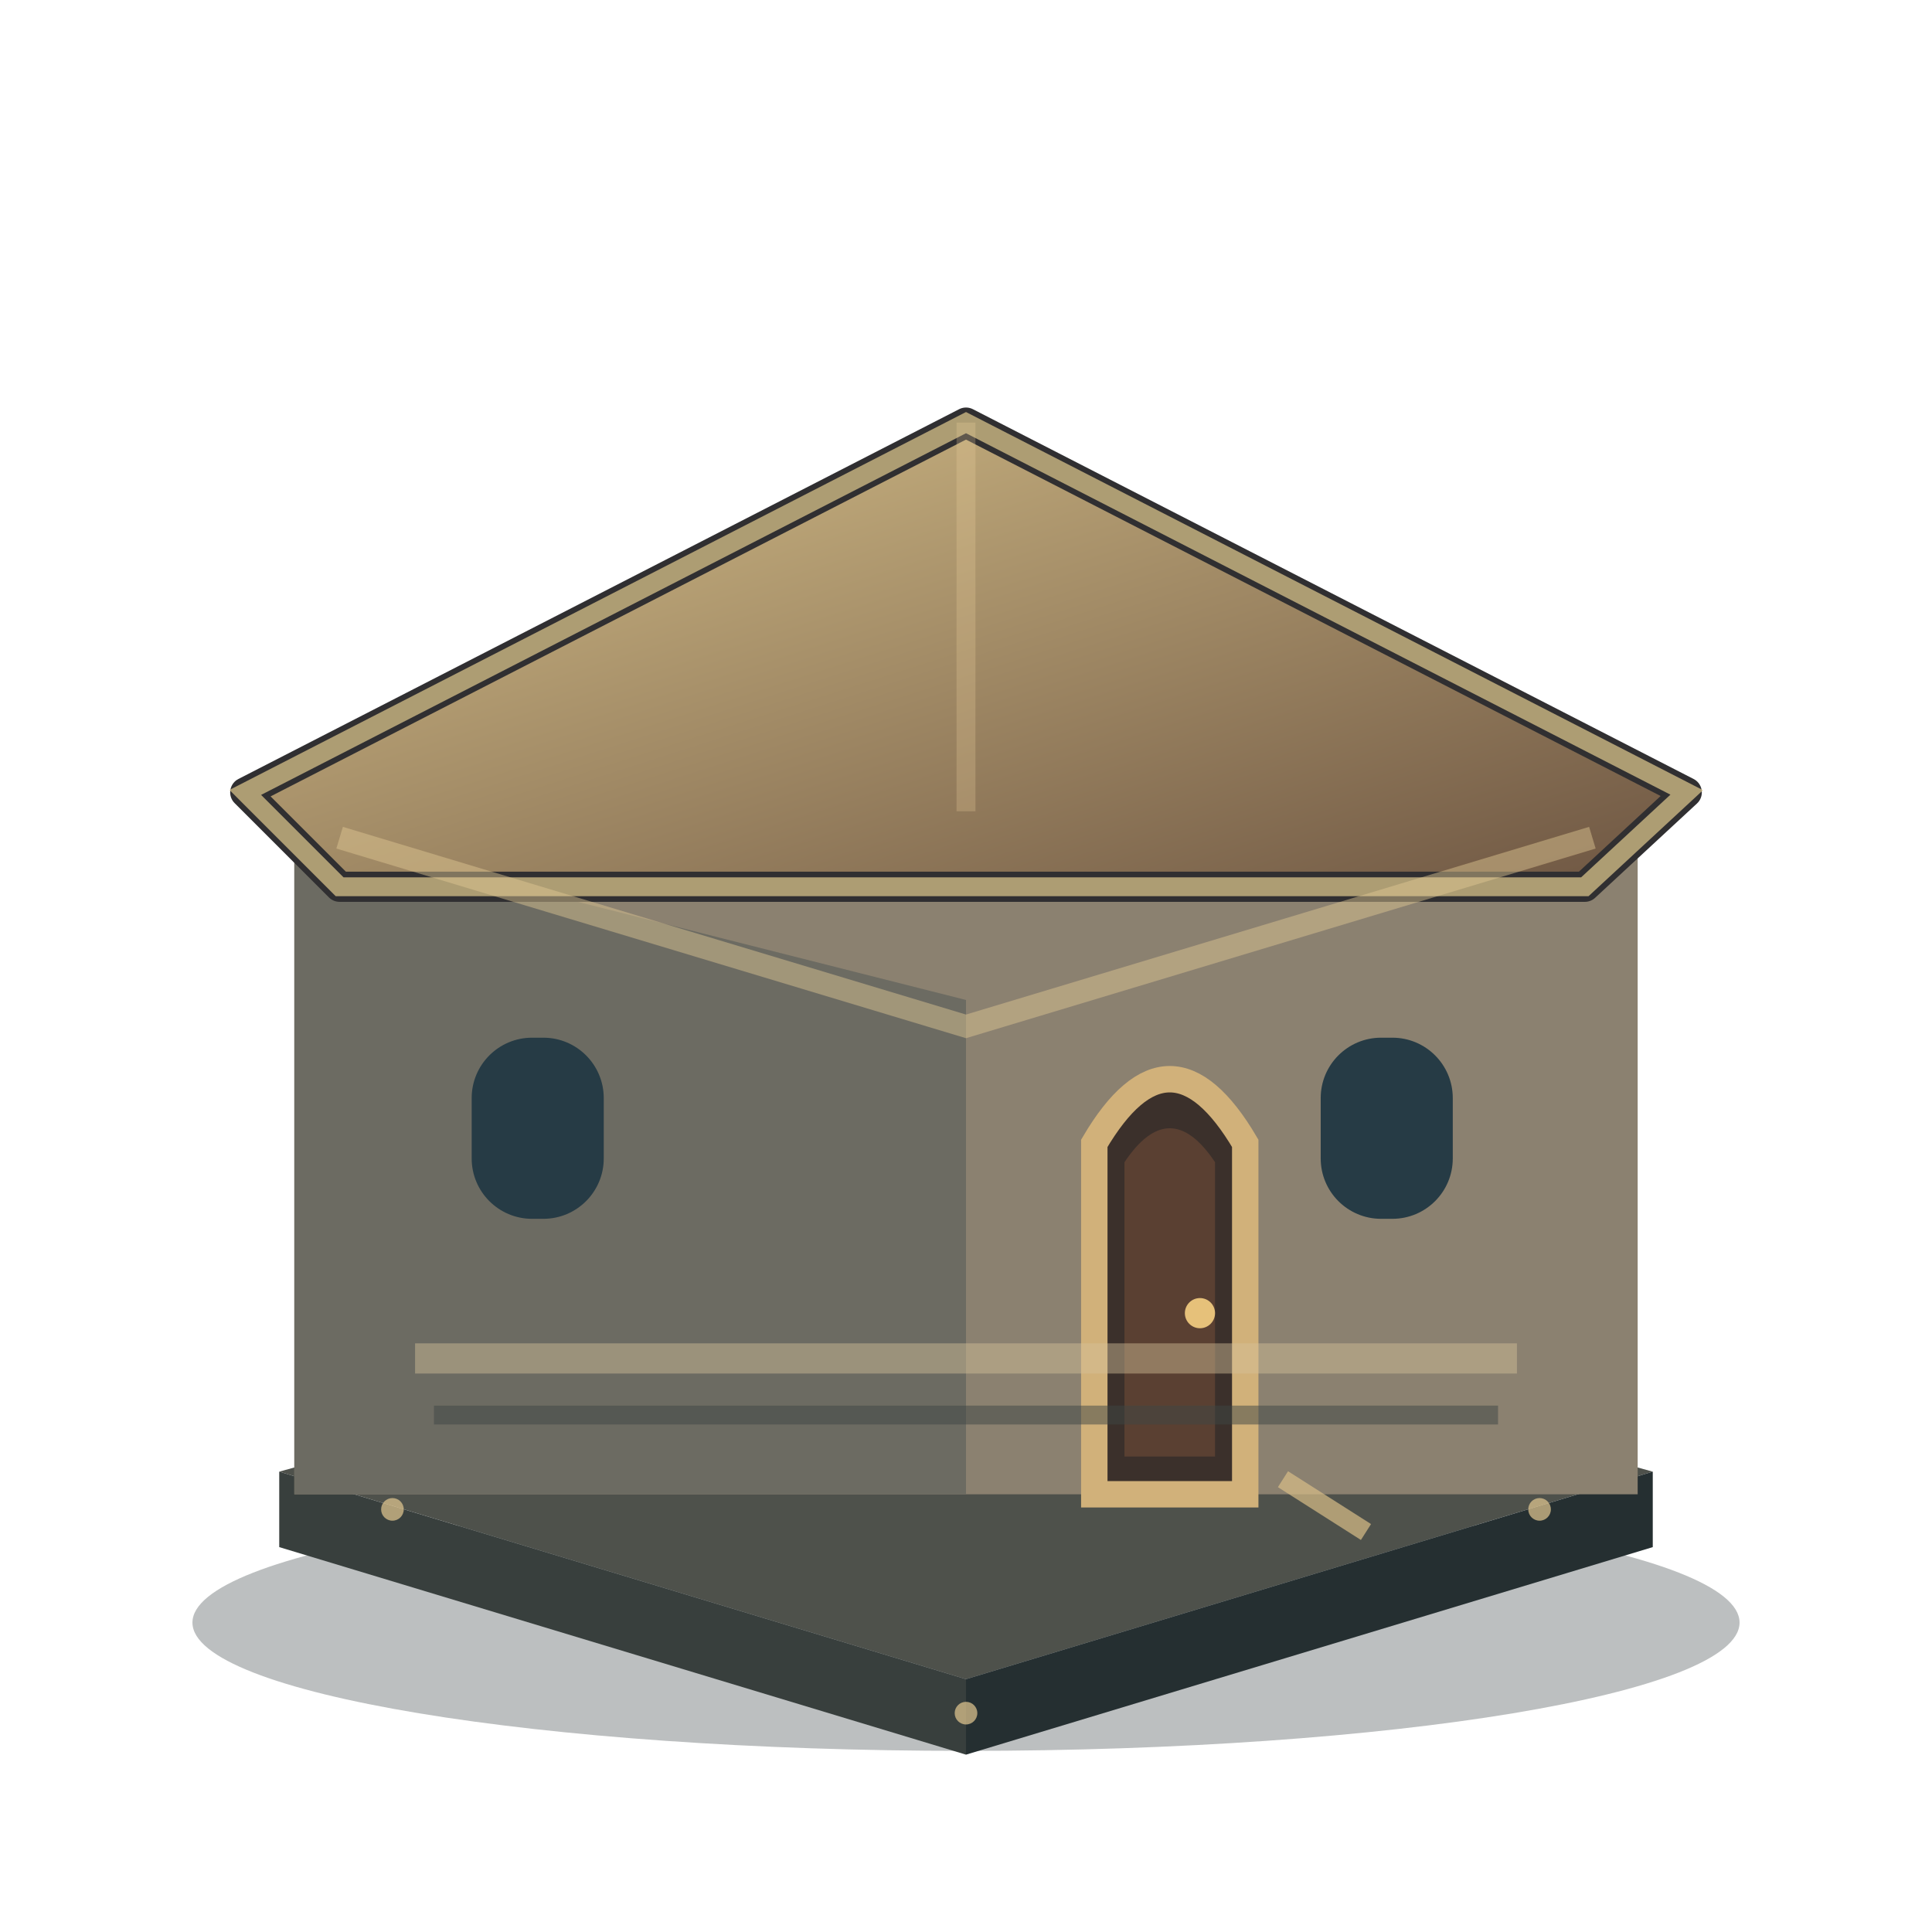
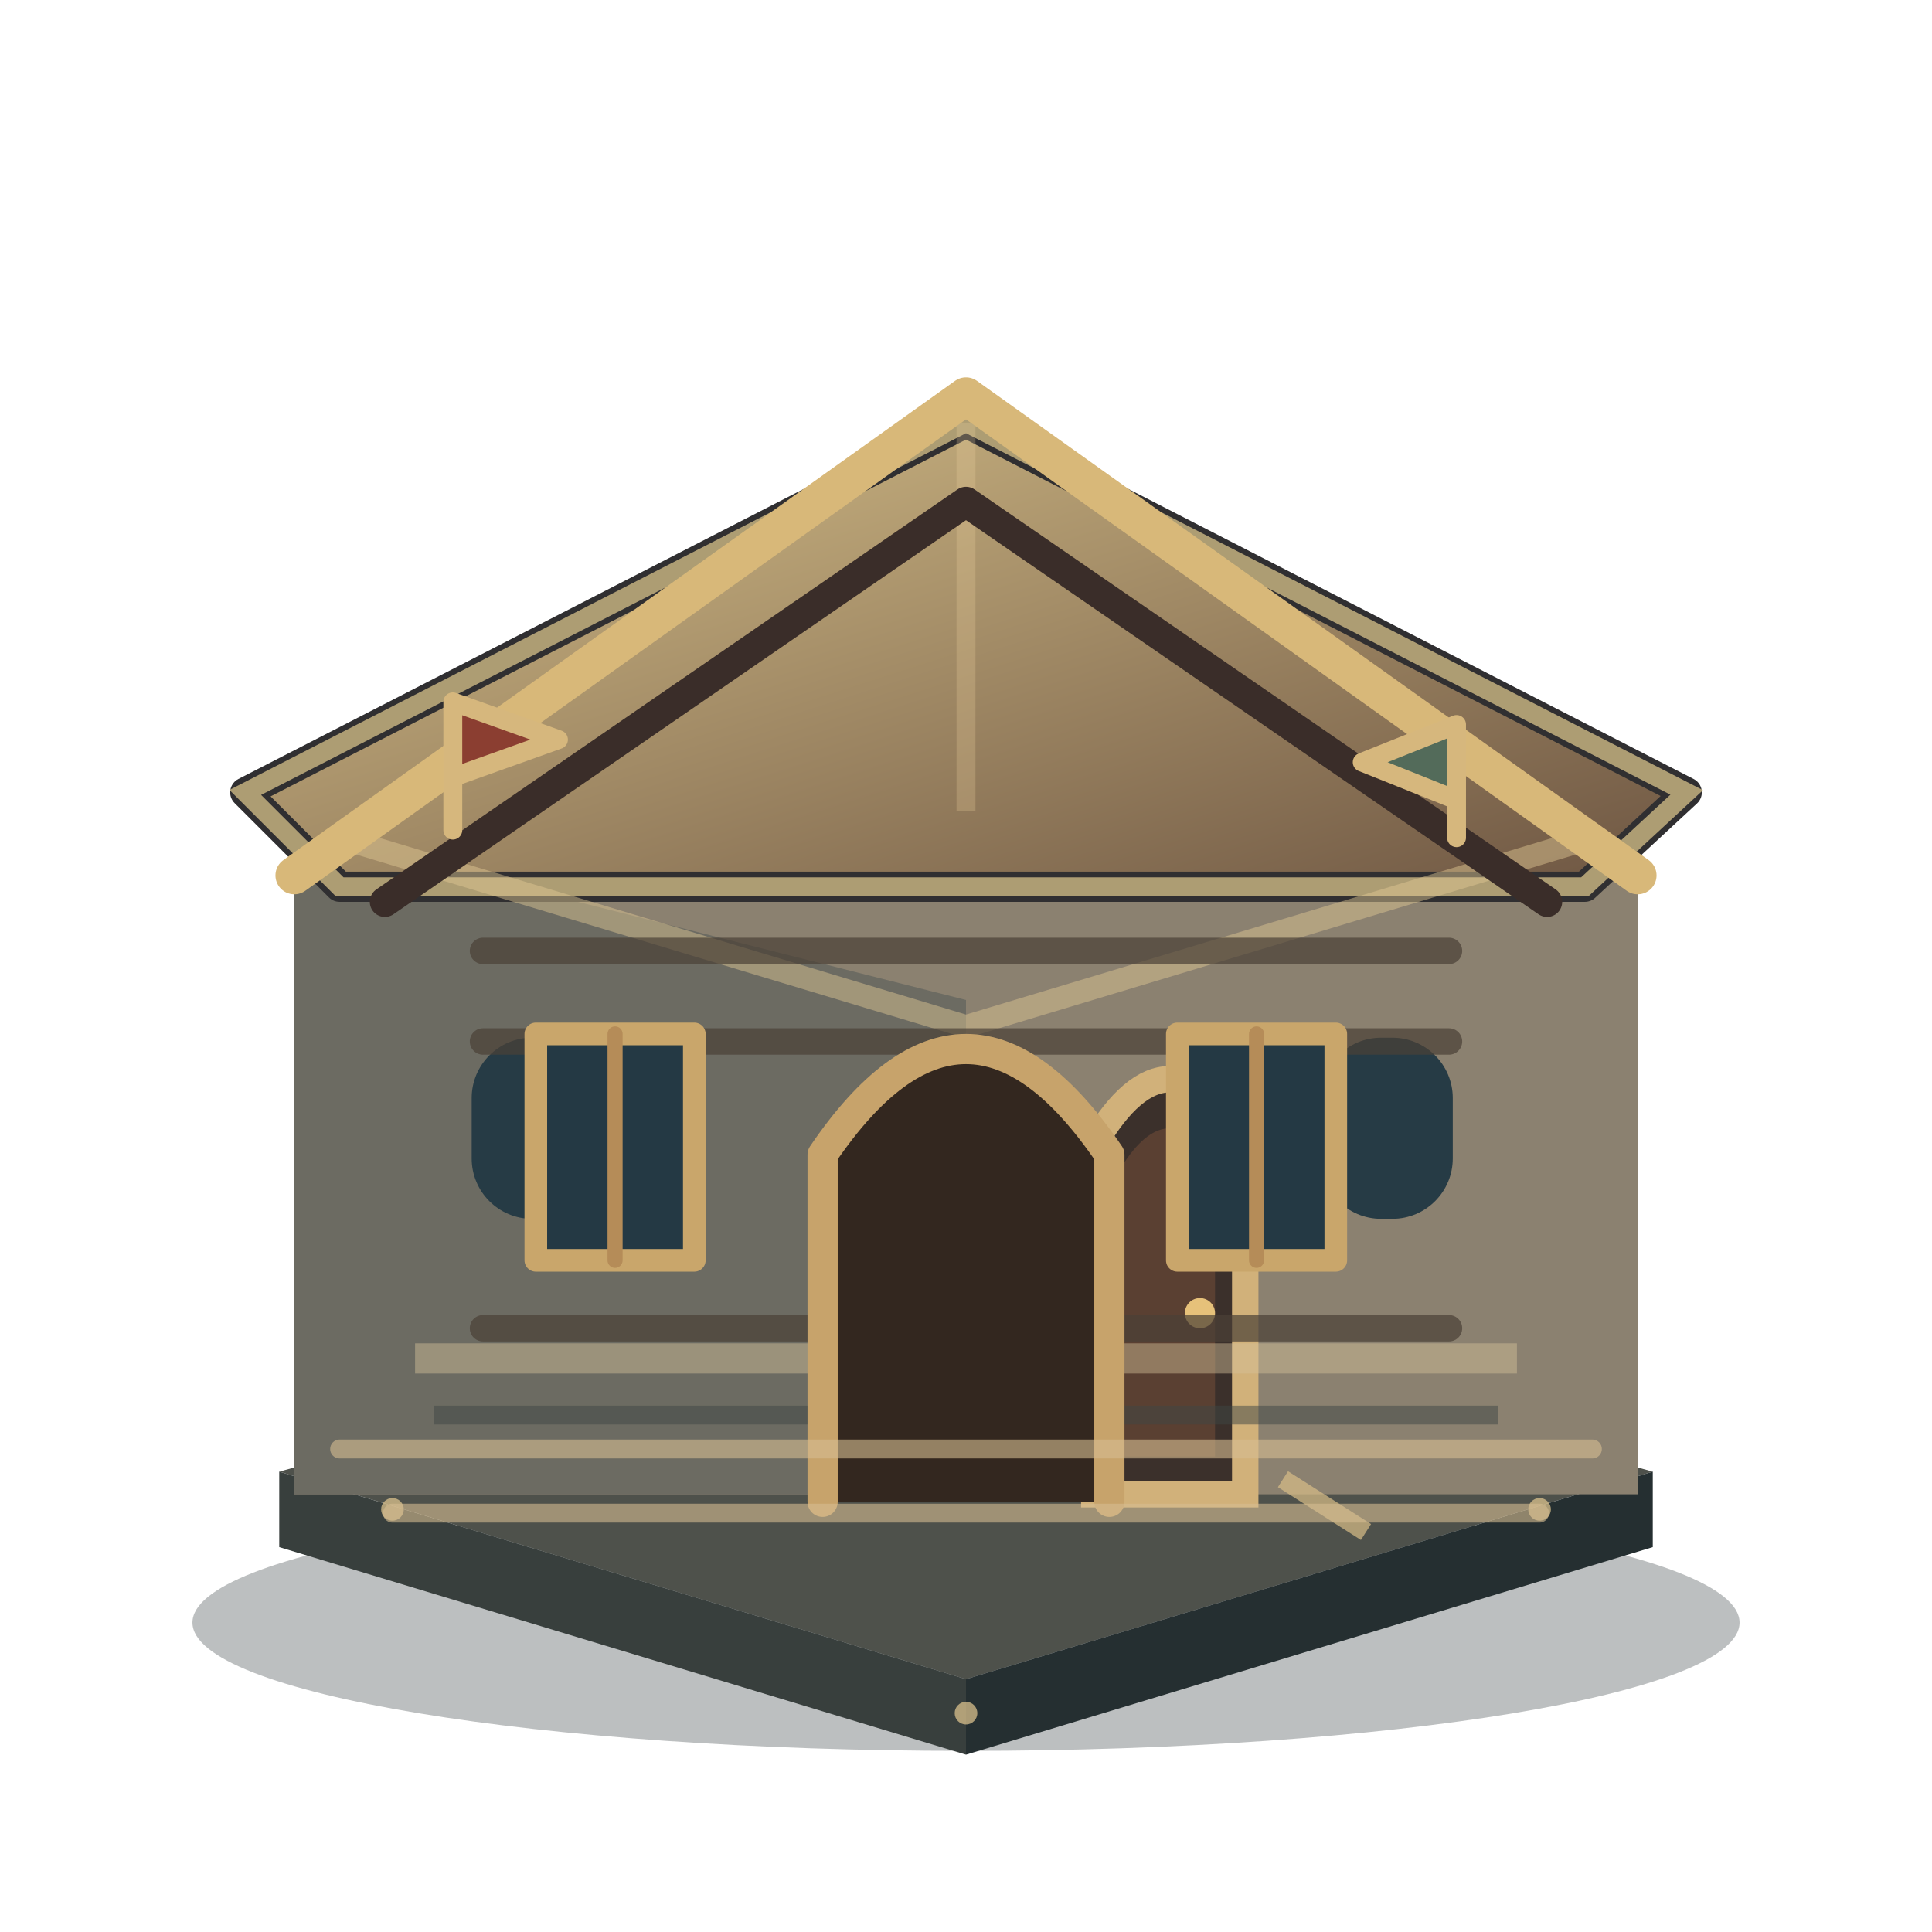
<svg xmlns="http://www.w3.org/2000/svg" width="512" height="512" viewBox="0 0 512 512" role="img" aria-labelledby="title desc">
  <defs>
    <linearGradient id="stone" x1="0" y1="0" x2="1" y2="1">
      <stop stop-color="#b7aa91" />
      <stop offset="1" stop-color="#615e58" />
    </linearGradient>
    <linearGradient id="roof" x1="0" y1="0" x2="1" y2="1">
      <stop stop-color="#d7c18a" />
      <stop offset="1" stop-color="#6d5542" />
    </linearGradient>
    <linearGradient id="light" x1="0" y1="0" x2="0" y2="1">
      <stop stop-color="#fff0bd" />
      <stop offset="1" stop-color="#d58d45" />
    </linearGradient>
  </defs>
  <ellipse cx="256" cy="430" rx="205" ry="34" fill="#10191b" opacity=".28" />
  <path d="M74 390 L256 445 L438 390 L256 340Z" fill="#4e514b" />
  <path d="M74 390 L256 445 V465 L74 410Z" fill="#383f3d" />
  <path d="M256 445 L438 390 V410 L256 465Z" fill="#252f31" />
  <path d="M78 220 H434 V396 H78Z" fill="#8b8170" />
  <path d="M78 220 L256 265 V396 H78Z" fill="#6c6b62" />
  <path d="M65 210 L256 112 L447 210 L420 235 L90 235 Z" fill="url(#roof)" stroke="#302f31" stroke-width="8" stroke-linejoin="round" />
  <path d="M65 210 L256 112 L447 210 L420 235 L90 235 Z" fill="none" stroke="#d7c18a" stroke-width="5" opacity=".75" />
  <path d="M290 396 v-93 q20 -34 40 0 v93Z" fill="#3b302b" stroke="#d1b17a" stroke-width="7" />
  <path d="M298 386 v-78 q12 -18 24 0 v78Z" fill="#5a4032" />
  <circle cx="318" cy="348" r="4" fill="#e6c17a" />
  <rect x="125" y="275" width="35" height="48" rx="16" fill="#263b45" />
  <rect x="350" y="275" width="35" height="48" rx="16" fill="#263b45" />
  <path d="M110 360 H402" stroke="#d4c19a" stroke-width="8" opacity=".45" />
  <path d="M115 375 H397" stroke="#3d4543" stroke-width="5" opacity=".5" />
  <path d="M90 222 L256 272 L422 222" fill="none" stroke="#e3c994" stroke-width="6" opacity=".45" />
  <path d="M256 112 V215" stroke="#f1d5a0" stroke-width="5" opacity=".25" />
  <path d="M340 392 l22 14" stroke="#d8bd87" stroke-width="5" opacity=".7" />
  <g fill="#e4c991" opacity=".7">
    <circle cx="104" cy="400" r="3" />
    <circle cx="408" cy="400" r="3" />
    <circle cx="256" cy="454" r="3" />
  </g>
+   <g stroke-linecap="round" stroke-linejoin="round">
+     <path d="M78 232L256 105L434 232" fill="none" stroke="#d8b879" stroke-width="10" />
+     <path d="M102 239L256 133L410 239" fill="none" stroke="#3a2d29" stroke-width="8" />
+     <path d="M128 252h256M128 276h256M128 352h256" stroke="#4a4036" stroke-width="7" opacity=".7" />
+     <path d="M142 274h42v60h-42zM312 274h42v60h-42z" fill="#243944" stroke="#c9a66b" stroke-width="6" />
+     <path d="M163 274v60m170-60v60" stroke="#b58c58" stroke-width="4" />
+     <path d="M218 398v-92q38-56 76 0v92" fill="#33271f" stroke="#c7a36b" stroke-width="8" />
+     <path d="M90 384h332M104 401h304" stroke="#d6bd91" stroke-width="5" opacity=".6" />
+     <path d="M120 220v-34m0 0l28 10-28 10" stroke="#d6b77d" stroke-width="5" fill="#8b3e31" />
+     <path d="M386 222v-30m0 0l-25 10 25 10" stroke="#d6b77d" stroke-width="5" fill="#536b5a" />
+   </g>
+   <g data-kindlewake-polish="v1" />
</svg>
